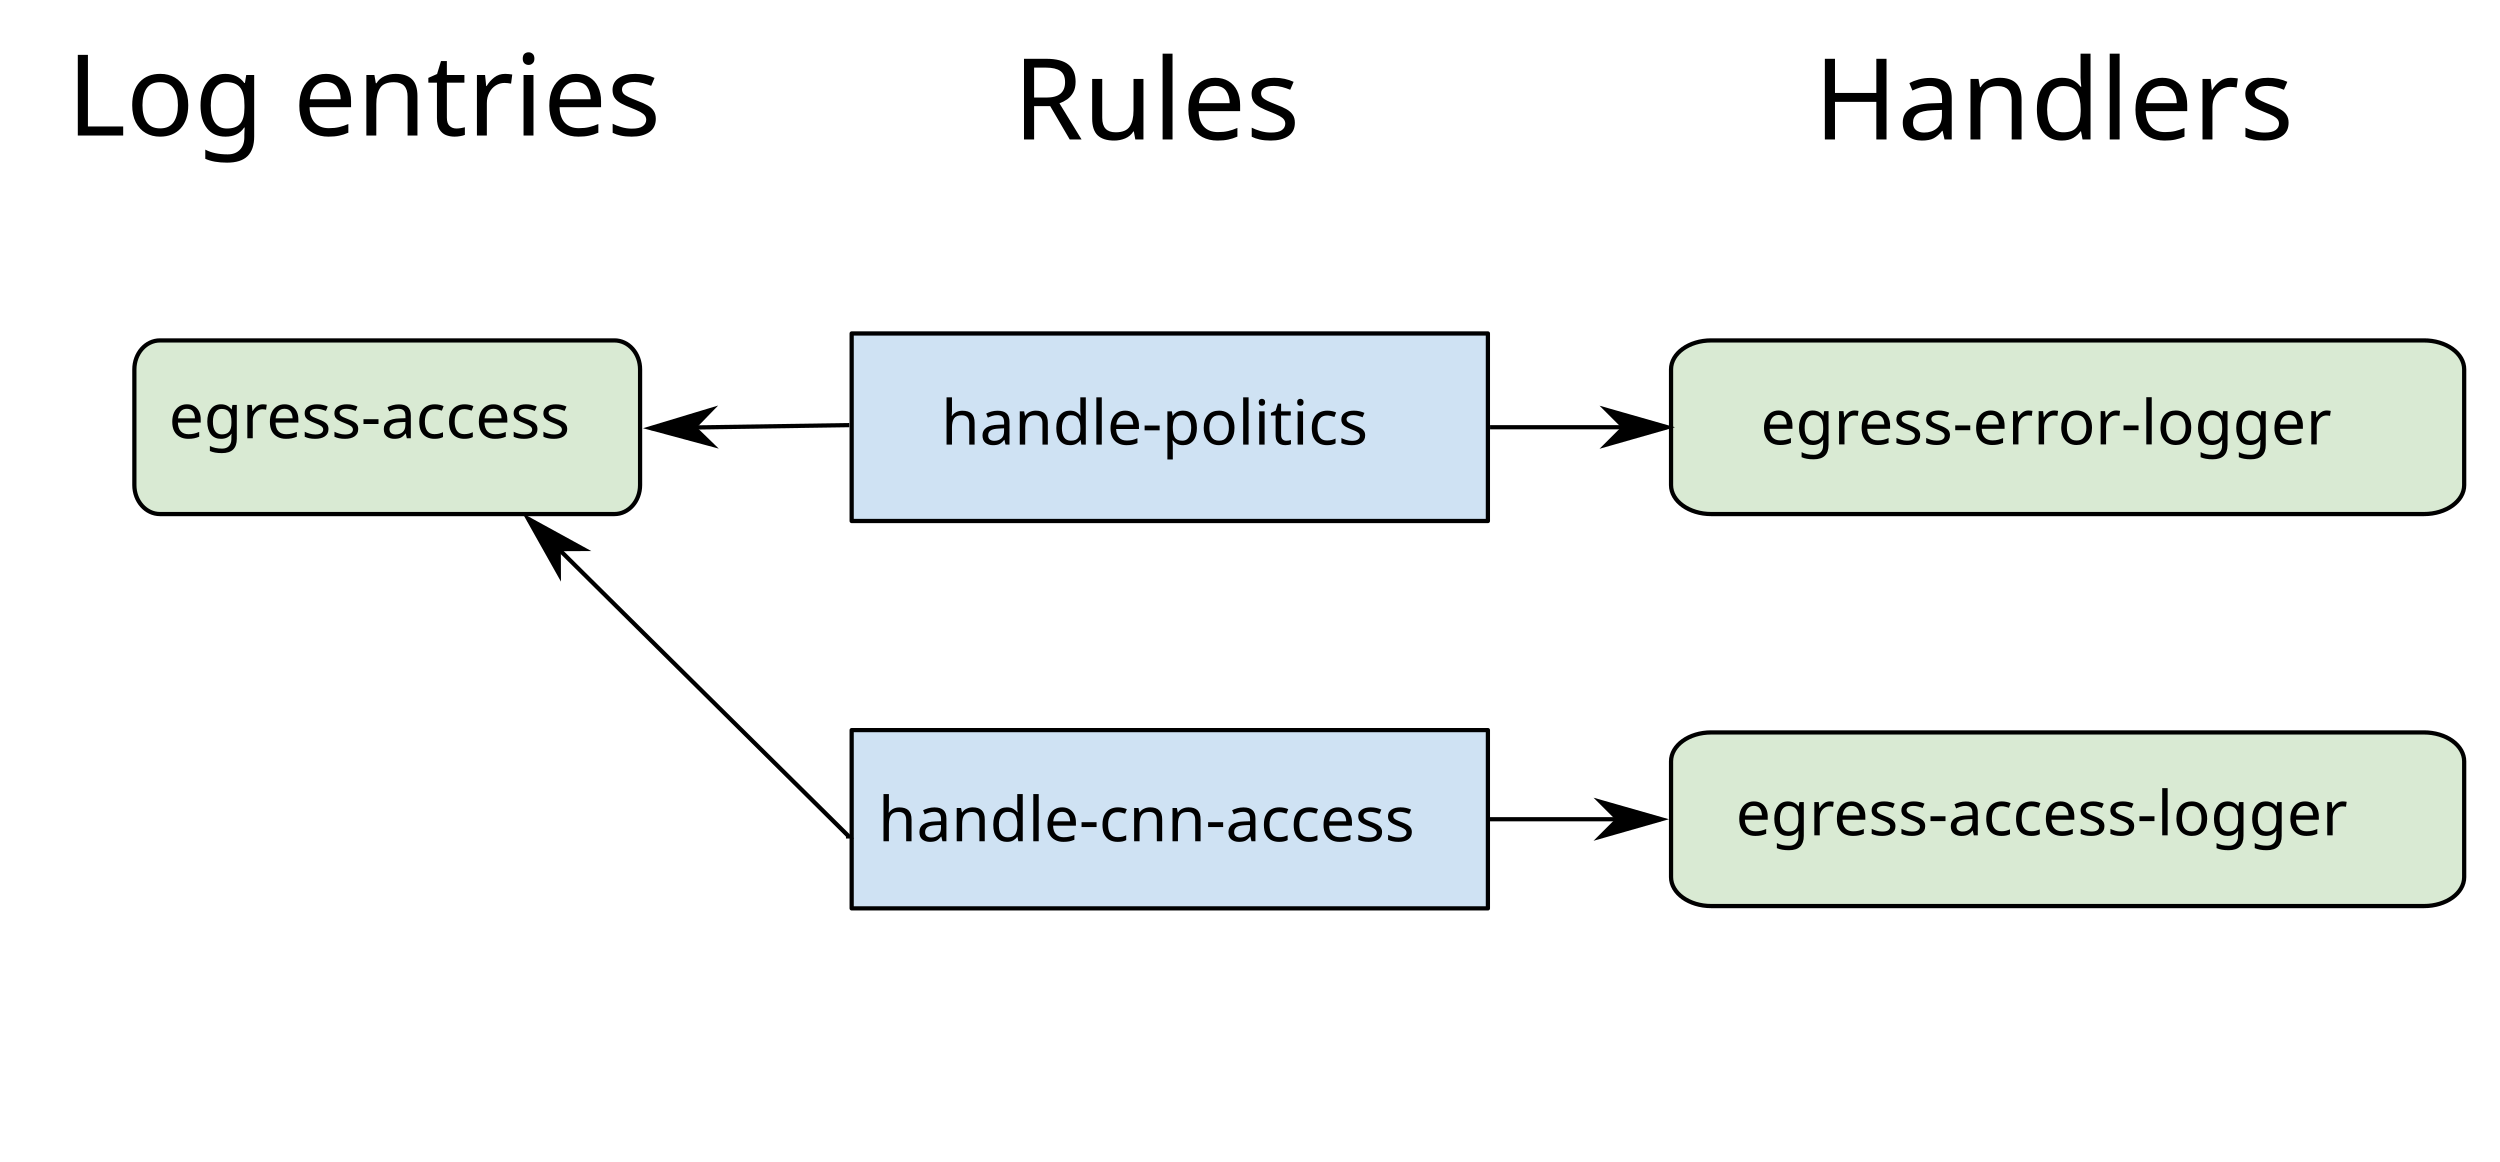
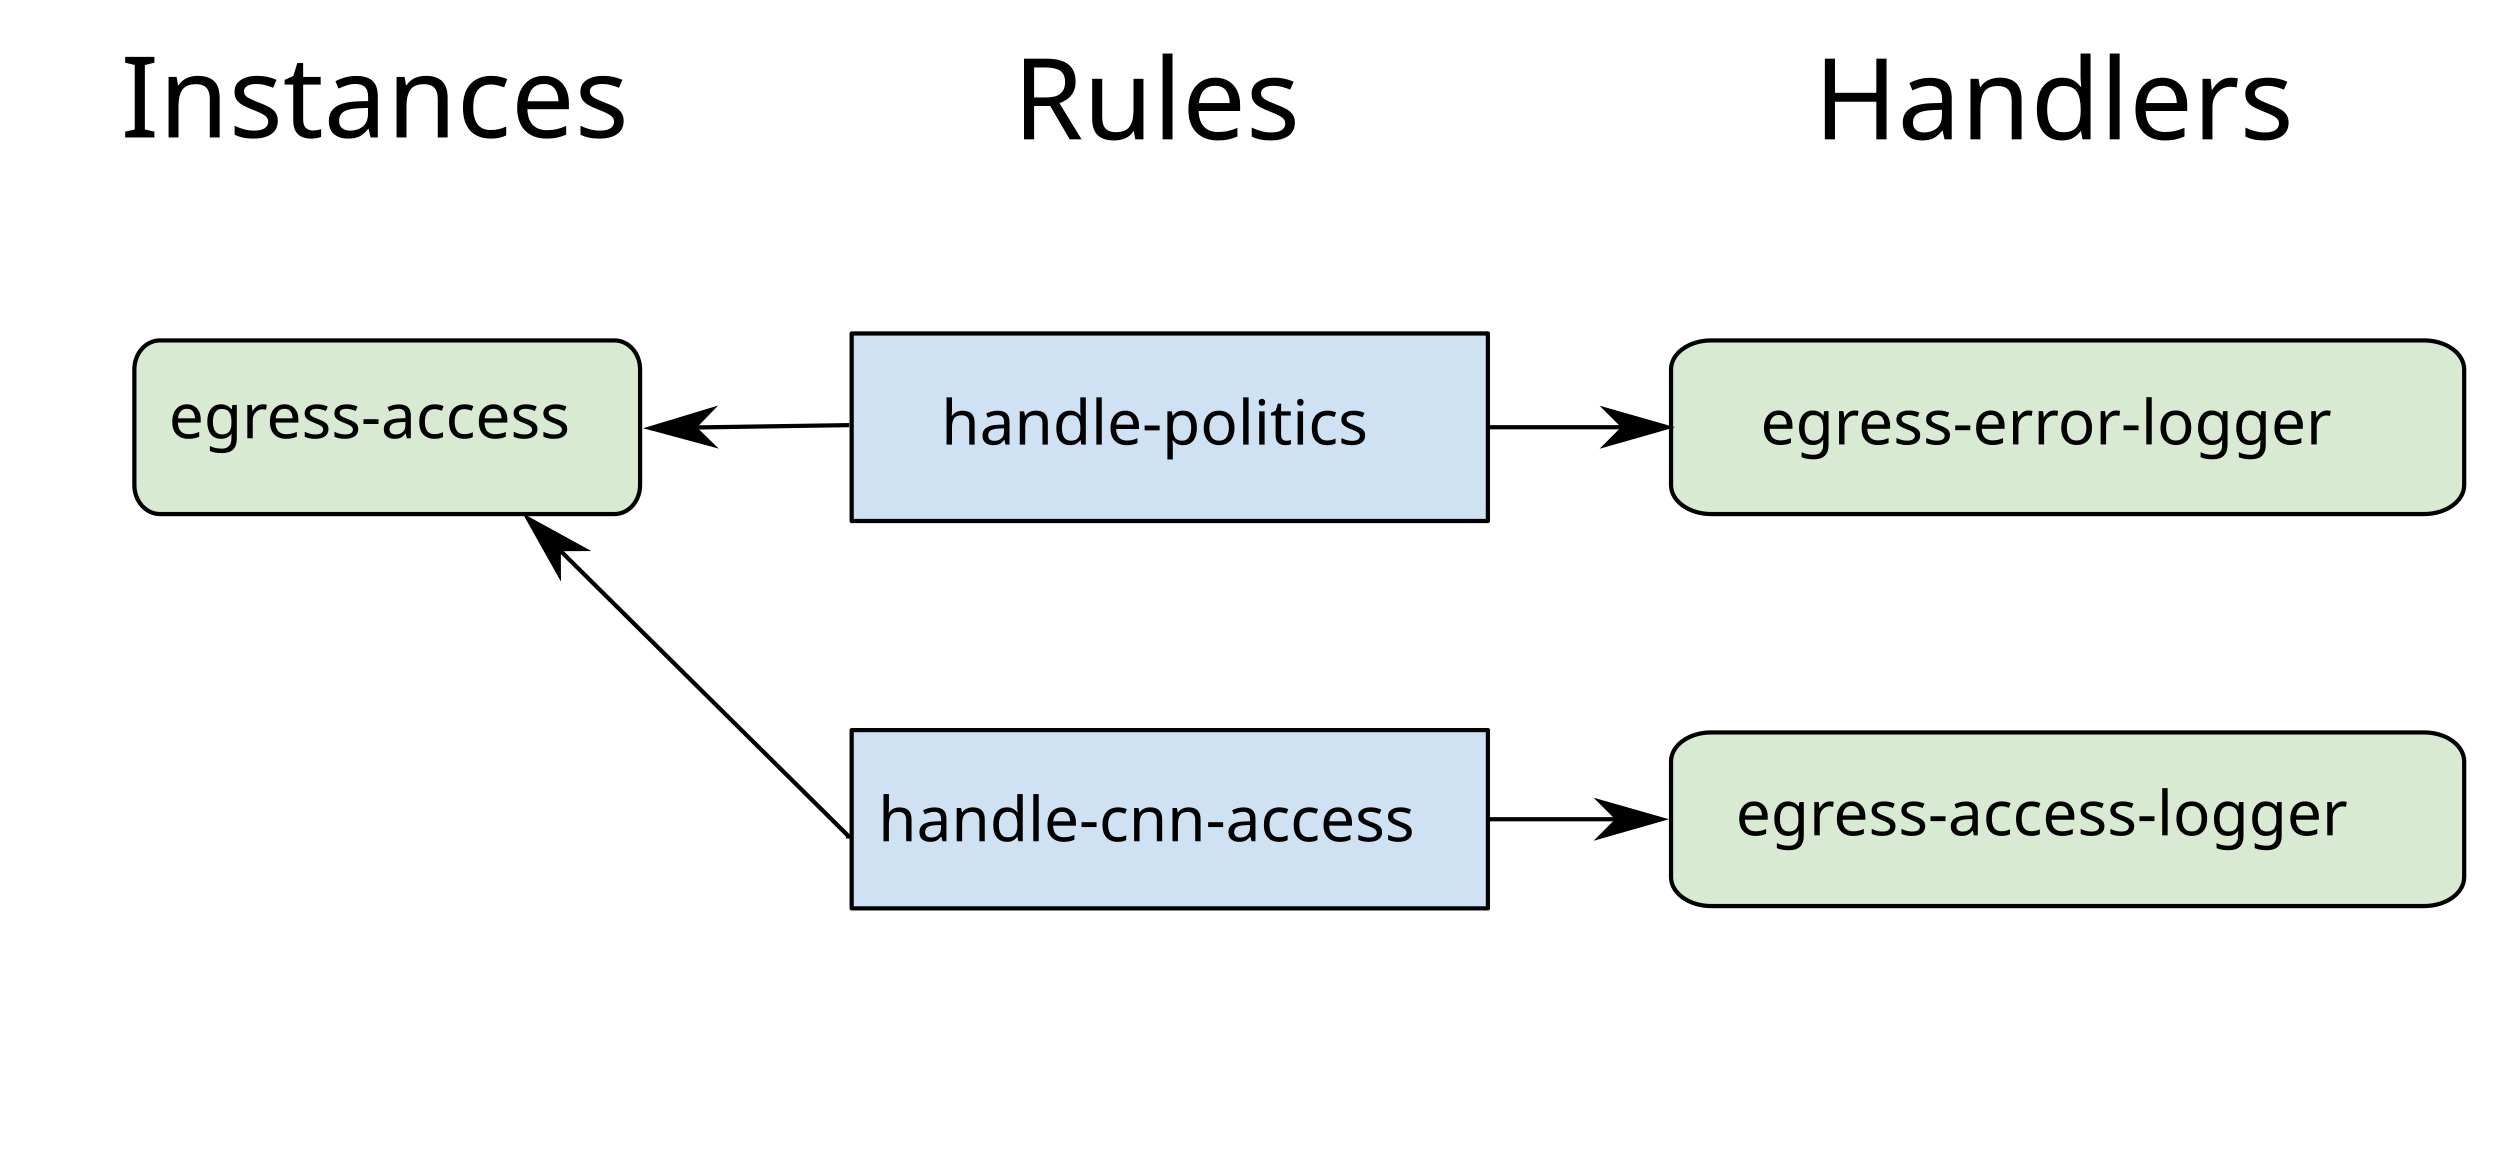
<svg xmlns="http://www.w3.org/2000/svg" xmlns:ns1="http://www.openswatchbook.org/uri/2009/osb" version="1.1" viewBox="0 0 590.434 274.357" stroke-miterlimit="10" id="svg1497" width="590.434" height="274.357" style="fill:none;stroke:none;stroke-linecap:square;stroke-miterlimit:10">
  <defs id="defs1501">
    <marker orient="auto" refY="0" refX="0" id="marker7569" style="overflow:visible">
      <path id="path7567" d="M 0,0 5,-5 -12.5,0 5,5 Z" style="fill:#000000;fill-opacity:1;fill-rule:evenodd;stroke:#000000;stroke-width:1pt;stroke-opacity:1" transform="matrix(0.8,0,0,0.8,10,0)" />
    </marker>
    <marker orient="auto" refY="0" refX="0" id="marker7565" style="overflow:visible">
      <path id="path7563" d="M 0,0 5,-5 -12.5,0 5,5 Z" style="fill:#000000;fill-opacity:1;fill-rule:evenodd;stroke:#000000;stroke-width:1pt;stroke-opacity:1" transform="matrix(0.8,0,0,0.8,10,0)" />
    </marker>
    <marker orient="auto" refY="0" refX="0" id="marker7561" style="overflow:visible">
      <path id="path7559" d="M 0,0 5,-5 -12.5,0 5,5 Z" style="fill:#000000;fill-opacity:1;fill-rule:evenodd;stroke:#000000;stroke-width:1pt;stroke-opacity:1" transform="matrix(-0.8,0,0,-0.8,-10,0)" />
    </marker>
    <marker orient="auto" refY="0" refX="0" id="marker7557" style="overflow:visible">
      <path id="path7555" d="M 0,0 5,-5 -12.5,0 5,5 Z" style="fill:#000000;fill-opacity:1;fill-rule:evenodd;stroke:#000000;stroke-width:1pt;stroke-opacity:1" transform="matrix(-0.8,0,0,-0.8,-10,0)" />
    </marker>
    <marker orient="auto" refY="0" refX="0" id="marker7553" style="overflow:visible">
      <path id="path7551" d="M 0,0 5,-5 -12.5,0 5,5 Z" style="fill-rule:evenodd;stroke:#000000;stroke-width:1pt;stroke-opacity:1" transform="matrix(-0.8,0,0,-0.8,-10,0)" />
    </marker>
    <linearGradient id="linearGradient7205" ns1:paint="solid">
      <stop style="stop-color:#000000;stop-opacity:1;" offset="0" id="stop7203" />
    </linearGradient>
    <marker orient="auto" refY="0" refX="0" id="marker5767" style="overflow:visible">
      <path id="path5765" d="M 0,0 5,-5 -12.5,0 5,5 Z" style="fill:#000000;fill-opacity:1;fill-rule:evenodd;stroke:#000000;stroke-width:1pt;stroke-opacity:1" transform="matrix(-0.8,0,0,-0.8,-10,0)" />
    </marker>
    <marker orient="auto" refY="0" refX="0" id="marker5763" style="overflow:visible">
      <path id="path5761" style="fill-rule:evenodd;stroke:#000000;stroke-width:0.625;stroke-linejoin:round;stroke-opacity:1" d="M 8.719,4.034 -2.207,0.016 8.719,-4.002 c -1.745,2.372 -1.735,5.617 -6e-7,8.035 z" transform="matrix(-1.1,0,0,-1.1,-1.1,0)" />
    </marker>
    <marker orient="auto" refY="0" refX="0" id="marker5759" style="overflow:visible">
      <path id="path5757" d="M 0,0 5,-5 -12.5,0 5,5 Z" style="fill-rule:evenodd;stroke:#000000;stroke-width:1pt;stroke-opacity:1" transform="matrix(-0.8,0,0,-0.8,-10,0)" />
    </marker>
    <marker orient="auto" refY="0" refX="0" id="marker5755" style="overflow:visible">
      <path id="path5753" style="fill-rule:evenodd;stroke:#000000;stroke-width:0.625;stroke-linejoin:round;stroke-opacity:1" d="M 8.719,4.034 -2.207,0.016 8.719,-4.002 c -1.745,2.372 -1.735,5.617 -6e-7,8.035 z" transform="matrix(-1.1,0,0,-1.1,-1.1,0)" />
    </marker>
    <marker orient="auto" refY="0" refX="0" id="Arrow2Mend" style="overflow:visible">
      <path id="path5488" style="fill-rule:evenodd;stroke:#000000;stroke-width:0.625;stroke-linejoin:round;stroke-opacity:1" d="M 8.719,4.034 -2.207,0.016 8.719,-4.002 c -1.745,2.372 -1.735,5.617 -6e-7,8.035 z" transform="scale(-0.6)" />
    </marker>
    <marker orient="auto" refY="0" refX="0" id="Arrow2Send" style="overflow:visible">
      <path id="path5494" style="fill-rule:evenodd;stroke:#000000;stroke-width:0.625;stroke-linejoin:round;stroke-opacity:1" d="M 8.719,4.034 -2.207,0.016 8.719,-4.002 c -1.745,2.372 -1.735,5.617 -6e-7,8.035 z" transform="matrix(-0.3,0,0,-0.3,0.69,0)" />
    </marker>
    <marker orient="auto" refY="0" refX="0" id="Arrow2Lend" style="overflow:visible">
      <path id="path5482" style="fill-rule:evenodd;stroke:#000000;stroke-width:0.625;stroke-linejoin:round;stroke-opacity:1" d="M 8.719,4.034 -2.207,0.016 8.719,-4.002 c -1.745,2.372 -1.735,5.617 -6e-7,8.035 z" transform="matrix(-1.1,0,0,-1.1,-1.1,0)" />
    </marker>
    <marker orient="auto" refY="0" refX="0" id="marker5741" style="overflow:visible">
      <path id="path5739" d="M 0,0 5,-5 -12.5,0 5,5 Z" style="fill-rule:evenodd;stroke:#000000;stroke-width:1pt;stroke-opacity:1" transform="matrix(-0.8,0,0,-0.8,-10,0)" />
    </marker>
    <marker orient="auto" refY="0" refX="0" id="Arrow1Lstart" style="overflow:visible">
      <path id="path5461" d="M 0,0 5,-5 -12.5,0 5,5 Z" style="fill-rule:evenodd;stroke:#000000;stroke-width:1pt;stroke-opacity:1" transform="matrix(0.8,0,0,0.8,10,0)" />
    </marker>
    <marker orient="auto" refY="0" refX="0" id="marker5731" style="overflow:visible">
      <path id="path5729" d="M 0,0 5,-5 -12.5,0 5,5 Z" style="fill-rule:evenodd;stroke:#000000;stroke-width:1pt;stroke-opacity:1" transform="matrix(-0.8,0,0,-0.8,-10,0)" />
    </marker>
    <marker orient="auto" refY="0" refX="0" id="marker5727" style="overflow:visible">
      <path id="path5725" d="M 0,0 5,-5 -12.5,0 5,5 Z" style="fill-rule:evenodd;stroke:#000000;stroke-width:1pt;stroke-opacity:1" transform="matrix(-0.8,0,0,-0.8,-10,0)" />
    </marker>
    <marker orient="auto" refY="0" refX="0" id="Arrow1Lend" style="overflow:visible">
      <path id="path5464" d="M 0,0 5,-5 -12.5,0 5,5 Z" style="fill-rule:evenodd;stroke:#000000;stroke-width:1pt;stroke-opacity:1" transform="matrix(-0.8,0,0,-0.8,-10,0)" />
    </marker>
    <marker orient="auto" refY="0" refX="0" id="marker5767-8" style="overflow:visible">
      <path id="path5765-5" d="M 0,0 5,-5 -12.5,0 5,5 Z" style="fill:#000000;fill-opacity:1;fill-rule:evenodd;stroke:#000000;stroke-width:1pt;stroke-opacity:1" transform="matrix(-0.8,0,0,-0.8,-10,0)" />
    </marker>
  </defs>
  <clipPath id="p.0">
    <path d="M 0,0 H 604.942 V 452.454 H 0 Z" id="path1282" style="clip-rule:nonzero" />
  </clipPath>
  <path style="fill:#cfe2f3;fill-rule:evenodd;stroke-width:1" id="path1415" d="M 201.14,78.438 H 351.402 V 123.367 H 201.14 Z" />
  <path style="fill:#000000;fill-opacity:0;fill-rule:evenodd" id="path1285" d="M 20.408,-29.489 H 625.351 V 422.965 H 20.408 Z" />
  <path style="fill:#d9ead3;fill-rule:evenodd;stroke-width:1" id="path1331" d="m 395.01,87.233 v 0 c 0,-3.775 4.23,-6.835 9.448,-6.835 h 167.714 c 2.506,0 4.909,0.72 6.681,2.002 1.772,1.282 2.767,3.02 2.767,4.833 v 27.338 c 0,3.775 -4.23,6.835 -9.448,6.835 H 404.458 c -5.218,0 -9.448,-3.06 -9.448,-6.835 z" />
  <path style="fill-rule:evenodd;stroke:#000000;stroke-width:1;stroke-linecap:butt;stroke-linejoin:round" id="path1333" d="m 394.656,87.233 v 0 c 0,-3.775 4.246,-6.835 9.484,-6.835 h 168.35 c 2.515,0 4.928,0.72 6.706,2.002 1.779,1.282 2.778,3.02 2.778,4.833 v 27.338 c 0,3.775 -4.246,6.835 -9.484,6.835 H 404.14 c -5.238,0 -9.484,-3.06 -9.484,-6.835 z" />
  <path style="fill:#000000;fill-opacity:0;fill-rule:evenodd" id="path1357" d="m 134.416,18.519 112,142.992" />
  <path style="fill:#000000;fill-opacity:0;fill-rule:evenodd" id="path1375" d="M 375.416,185.511 472.424,90.519" />
  <path style="fill:#000000;fill-opacity:0;fill-rule:evenodd" id="path1381" d="M 375.416,185.511 472.424,143.023" />
  <path style="fill:#000000;fill-opacity:0;fill-rule:evenodd" id="path1387" d="m 375.416,188.475 97.008,10.016" />
  <path style="fill:#000000;fill-opacity:0;fill-rule:evenodd" id="path1393" d="m 375.416,185.511 97.008,65.512" />
  <path style="fill-rule:evenodd;stroke:#000000;stroke-width:1;stroke-linecap:butt;stroke-linejoin:round" id="path1417" d="M 201.14,78.755 H 351.402 V 123.05 H 201.14 Z" />
  <text xml:space="preserve" style="font-style:normal;font-weight:normal;font-size:17.333px;line-height:1.25;font-family:sans-serif;letter-spacing:0px;word-spacing:0px;fill:#000000;fill-opacity:1;stroke:none" x="315.317" y="221.967" id="text5425">
    <tspan id="tspan5423" x="315.317" y="237.781" />
  </text>
  <path style="fill:#cfe2f3;fill-rule:evenodd;stroke-width:1" id="path1415-7" d="m 201.14,172.433 h 150.263 v 42.101 H 201.14 Z" />
  <path style="fill-rule:evenodd;stroke:#000000;stroke-width:1;stroke-linecap:butt;stroke-linejoin:round" id="path1417-5" d="m 201.14,172.433 h 150.263 v 42.101 H 201.14 Z" />
-   <text xml:space="preserve" style="font-style:normal;font-weight:normal;font-size:26.667px;line-height:1.25;font-family:sans-serif;letter-spacing:0px;word-spacing:0px;fill:#000000;fill-opacity:1;stroke:none" x="239.246" y="32.931" id="text5457">
-     <tspan id="tspan5455" x="239.246" y="32.931">Rules</tspan>
+   <text xml:space="preserve" style="font-style:normal;font-weight:normal;font-size:26.667px;line-height:1.25;font-family:sans-serif;letter-spacing:0px;word-spacing:0px;fill:#000000;fill-opacity:1;stroke:none" x="239.246" y="32.906" id="text5457">
+     <tspan id="tspan5455" x="239.246" y="32.906">Rules</tspan>
  </text>
-   <text xml:space="preserve" style="font-style:normal;font-weight:normal;font-size:26.667px;line-height:1.25;font-family:sans-serif;letter-spacing:0px;word-spacing:0px;fill:#000000;fill-opacity:1;stroke:none" x="428.391" y="32.931" id="text5457-4">
-     <tspan id="tspan5455-9" x="428.391" y="32.931">Handlers</tspan>
+   <text xml:space="preserve" style="font-style:normal;font-weight:normal;font-size:26.667px;line-height:1.25;font-family:sans-serif;letter-spacing:0px;word-spacing:0px;fill:#000000;fill-opacity:1;stroke:none" x="428.391" y="32.906" id="text5457-4">
+     <tspan id="tspan5455-9" x="428.391" y="32.906">Handlers</tspan>
  </text>
  <path style="fill:#d9ead3;fill-rule:evenodd;stroke-width:1" id="path1331-5" d="m 395.01,179.814 v 0 c 0,-3.775 4.23,-6.835 9.448,-6.835 h 167.714 c 2.506,0 4.909,0.72 6.681,2.002 1.772,1.282 2.767,3.02 2.767,4.833 v 27.338 c 0,3.775 -4.23,6.835 -9.448,6.835 H 404.458 c -5.218,0 -9.448,-3.06 -9.448,-6.835 z" />
  <path style="fill-rule:evenodd;stroke:#000000;stroke-width:1;stroke-linecap:butt;stroke-linejoin:round" id="path1333-6" d="m 394.656,179.814 v 0 c 0,-3.775 4.246,-6.835 9.484,-6.835 h 168.35 c 2.515,0 4.928,0.72 6.706,2.002 1.779,1.282 2.778,3.02 2.778,4.833 v 27.338 c 0,3.775 -4.246,6.835 -9.484,6.835 H 404.14 c -5.238,0 -9.484,-3.06 -9.484,-6.835 z" />
-   <text xml:space="preserve" style="font-style:normal;font-weight:normal;font-size:26.667px;line-height:1.25;font-family:sans-serif;letter-spacing:0px;word-spacing:0px;fill:#000000;fill-opacity:1;stroke:none" x="15.781" y="32.008" id="text5457-9">
-     <tspan id="tspan5455-2" x="15.781" y="32.008">Log entries</tspan>
+   <text xml:space="preserve" style="font-style:normal;font-weight:normal;font-size:26.667px;line-height:1.25;font-family:sans-serif;letter-spacing:0px;word-spacing:0px;fill:#000000;fill-opacity:1;stroke:none" x="28.509" y="32.47" id="text5457-9">
+     <tspan id="tspan5455-2" x="28.509" y="32.47">Instances</tspan>
  </text>
  <path style="fill:#d9ead3;fill-rule:evenodd;stroke-width:1" id="path1331-0" d="m 32.087,87.233 v 0 c 0,-3.775 2.691,-6.835 6.011,-6.835 H 144.804 c 1.594,0 3.123,0.72 4.251,2.002 1.127,1.282 1.761,3.02 1.761,4.833 v 27.338 c 0,3.775 -2.691,6.835 -6.011,6.835 H 38.098 c -3.32,0 -6.011,-3.06 -6.011,-6.835 z" />
  <path style="fill-rule:evenodd;stroke:#000000;stroke-width:1;stroke-linecap:butt;stroke-linejoin:round" id="path1333-8" d="m 31.733,87.233 v 0 c 0,-3.775 2.707,-6.835 6.047,-6.835 H 145.122 c 1.604,0 3.142,0.72 4.276,2.002 1.134,1.282 1.771,3.02 1.771,4.833 v 27.338 c 0,3.775 -2.707,6.835 -6.047,6.835 H 37.78 c -3.34,0 -6.047,-3.06 -6.047,-6.835 z" />
  <text xml:space="preserve" style="font-style:normal;font-weight:normal;font-size:14.667px;line-height:1.25;font-family:sans-serif;letter-spacing:0px;word-spacing:0px;fill:#000000;fill-opacity:1;stroke:none" x="39.871" y="103.498" id="text7541">
    <tspan id="tspan7539" x="39.871" y="103.498">egress-access</tspan>
  </text>
  <path style="fill:#000000;fill-opacity:1;stroke:#000000;stroke-width:1.002;stroke-linecap:butt;stroke-linejoin:miter;stroke-miterlimit:10;stroke-dasharray:none;stroke-opacity:1;marker-start:url(#marker7565)" d="m 153.817,101.106 c 46.774,-0.707 46.774,-0.707 46.774,-0.707" id="path7543" />
  <path style="fill:#000000;fill-opacity:1;stroke:#000000;stroke-width:1.002;stroke-linecap:butt;stroke-linejoin:miter;stroke-miterlimit:10;stroke-dasharray:none;stroke-opacity:1;marker-end:url(#marker7557)" d="m 351.912,100.902 c 41.719,0 41.719,0 41.719,0" id="path7545" />
  <path style="fill:#000000;fill-opacity:1;stroke:#000000;stroke-width:1.002;stroke-linecap:butt;stroke-linejoin:miter;stroke-miterlimit:10;stroke-dasharray:none;stroke-opacity:1;marker-start:url(#marker7569)" d="m 124.797,122.596 c 75.677,74.936 75.677,74.936 75.677,74.936 h -0.676" id="path7547" />
  <path style="fill:#000000;fill-opacity:1;stroke:#000000;stroke-width:1.002;stroke-linecap:butt;stroke-linejoin:miter;stroke-miterlimit:10;stroke-dasharray:none;stroke-opacity:1;marker-end:url(#marker7561)" d="m 351.204,193.483 c 40.305,0 41.012,0 41.012,0" id="path7549" />
  <text xml:space="preserve" style="font-style:normal;font-weight:normal;font-size:14.667px;line-height:1.25;font-family:sans-serif;letter-spacing:0px;word-spacing:0px;fill:#000000;fill-opacity:1;stroke:none" x="222.302" y="104.999" id="text8473">
    <tspan id="tspan8471" x="222.302" y="104.999">handle-politics</tspan>
  </text>
  <text xml:space="preserve" style="font-style:normal;font-weight:normal;font-size:14.667px;line-height:1.25;font-family:sans-serif;letter-spacing:0px;word-spacing:0px;fill:#000000;fill-opacity:1;stroke:none" x="415.798" y="104.959" id="text8477">
    <tspan id="tspan8475" x="415.798" y="104.959">egress-error-logger</tspan>
  </text>
  <text xml:space="preserve" style="font-style:normal;font-weight:normal;font-size:14.667px;line-height:1.25;font-family:sans-serif;letter-spacing:0px;word-spacing:0px;fill:#000000;fill-opacity:1;stroke:none" x="207.406" y="198.686" id="text8481">
    <tspan id="tspan8479" x="207.406" y="198.686">handle-cnn-access</tspan>
  </text>
  <text xml:space="preserve" style="font-style:normal;font-weight:normal;font-size:14.667px;line-height:1.25;font-family:sans-serif;letter-spacing:0px;word-spacing:0px;fill:#000000;fill-opacity:1;stroke:none" x="409.955" y="197.283" id="text8485">
    <tspan id="tspan8483" x="409.955" y="197.283">egress-access-logger</tspan>
  </text>
</svg>
